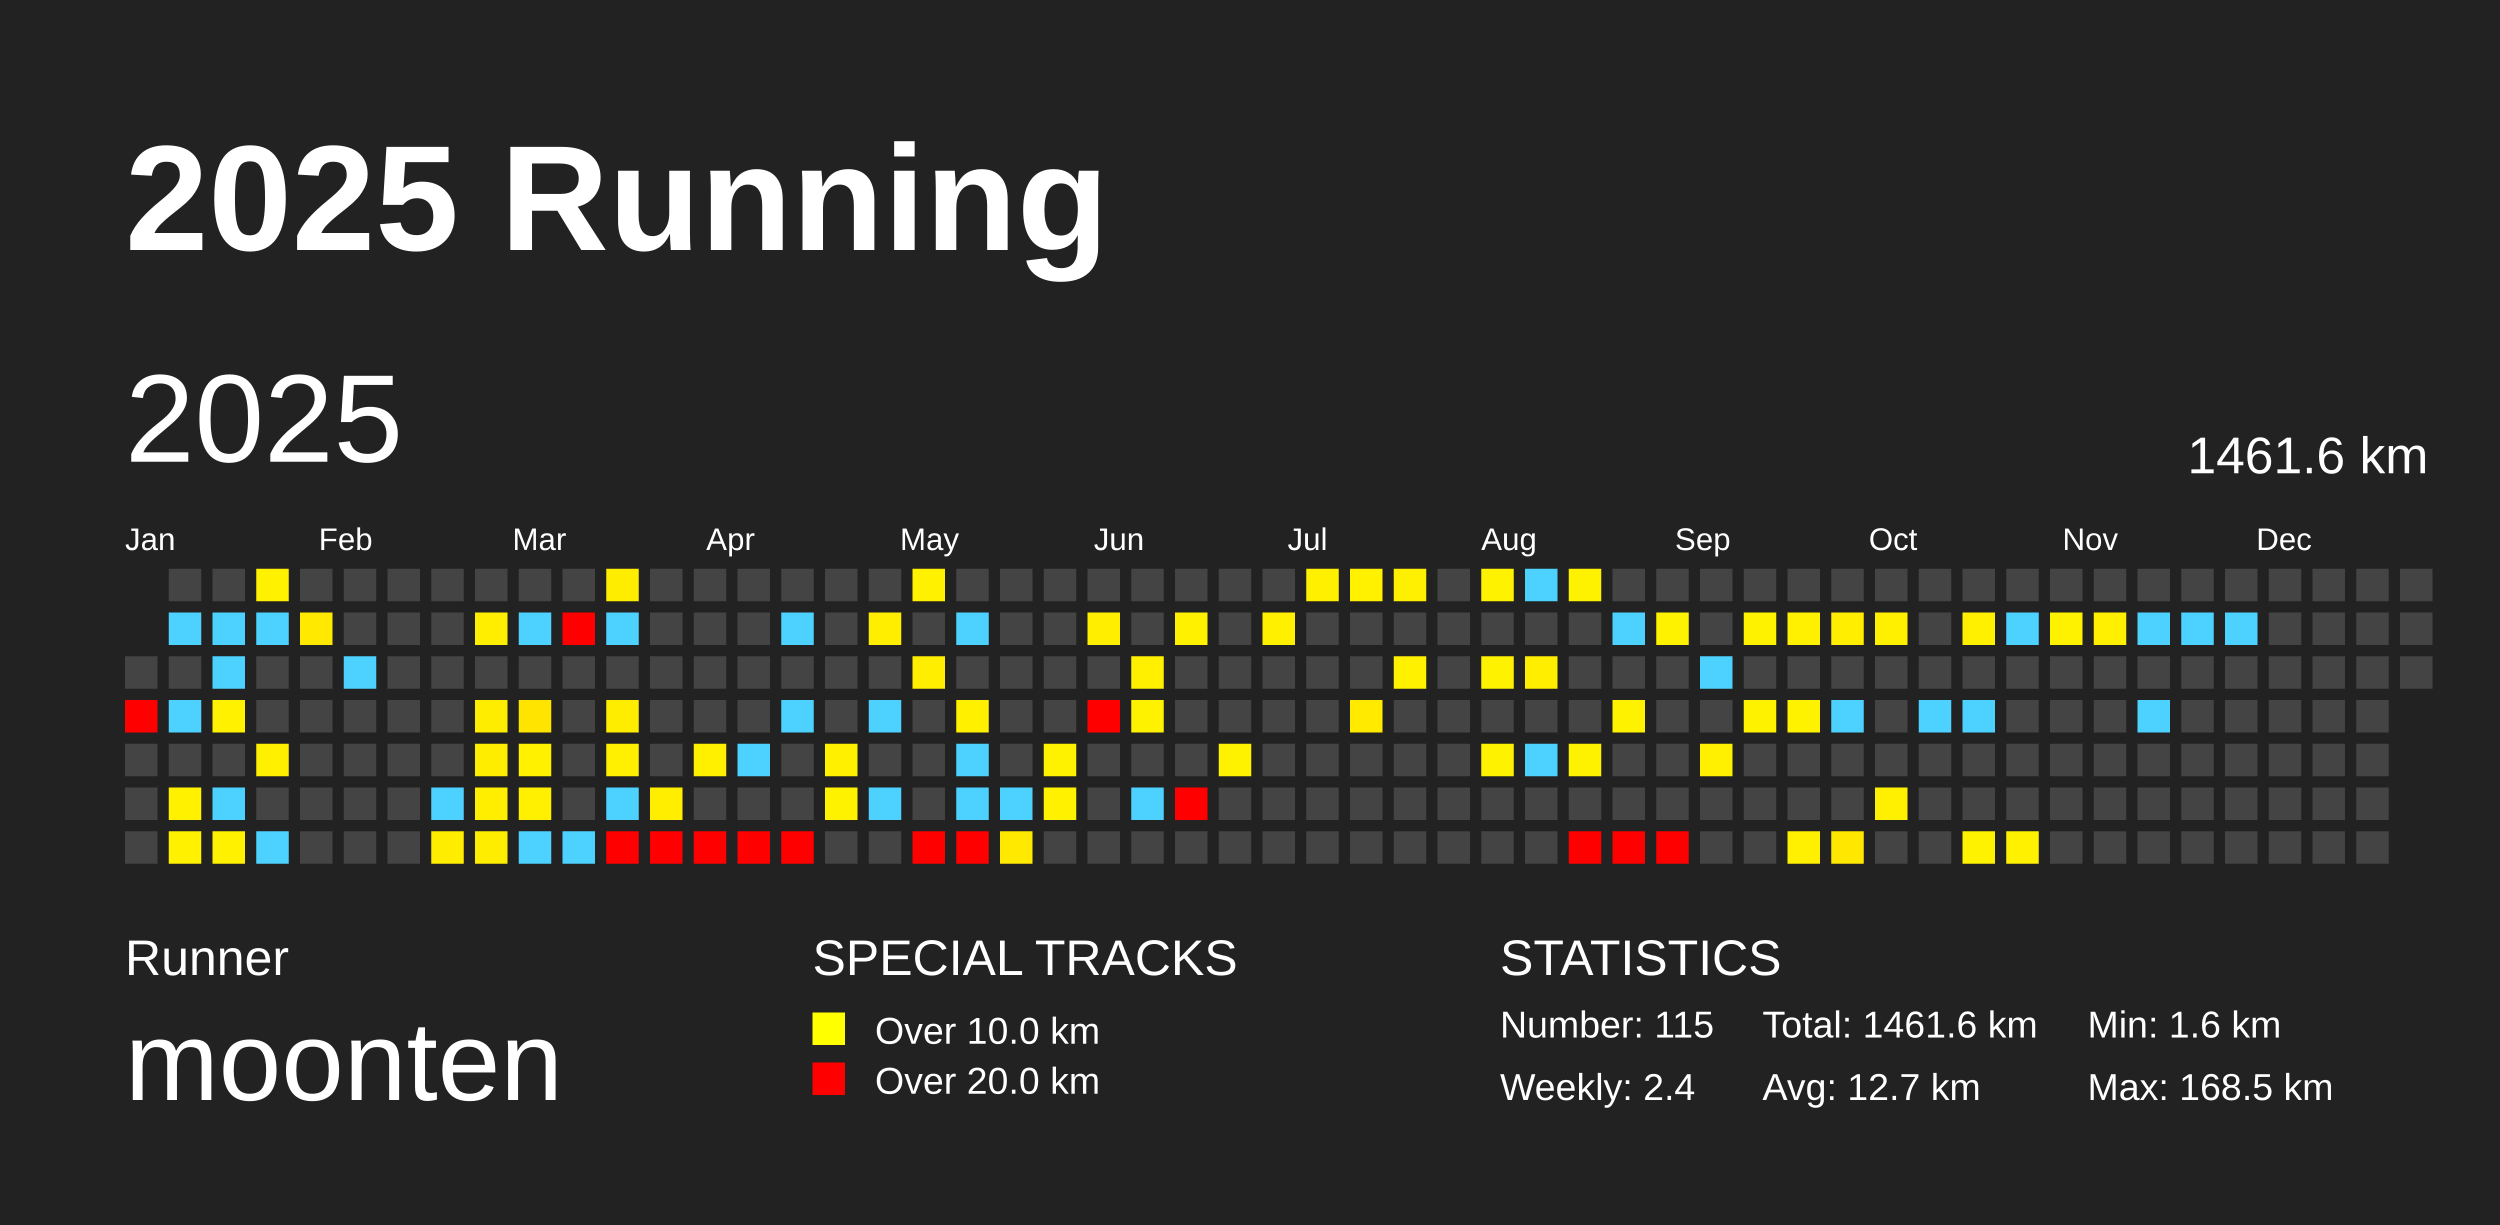
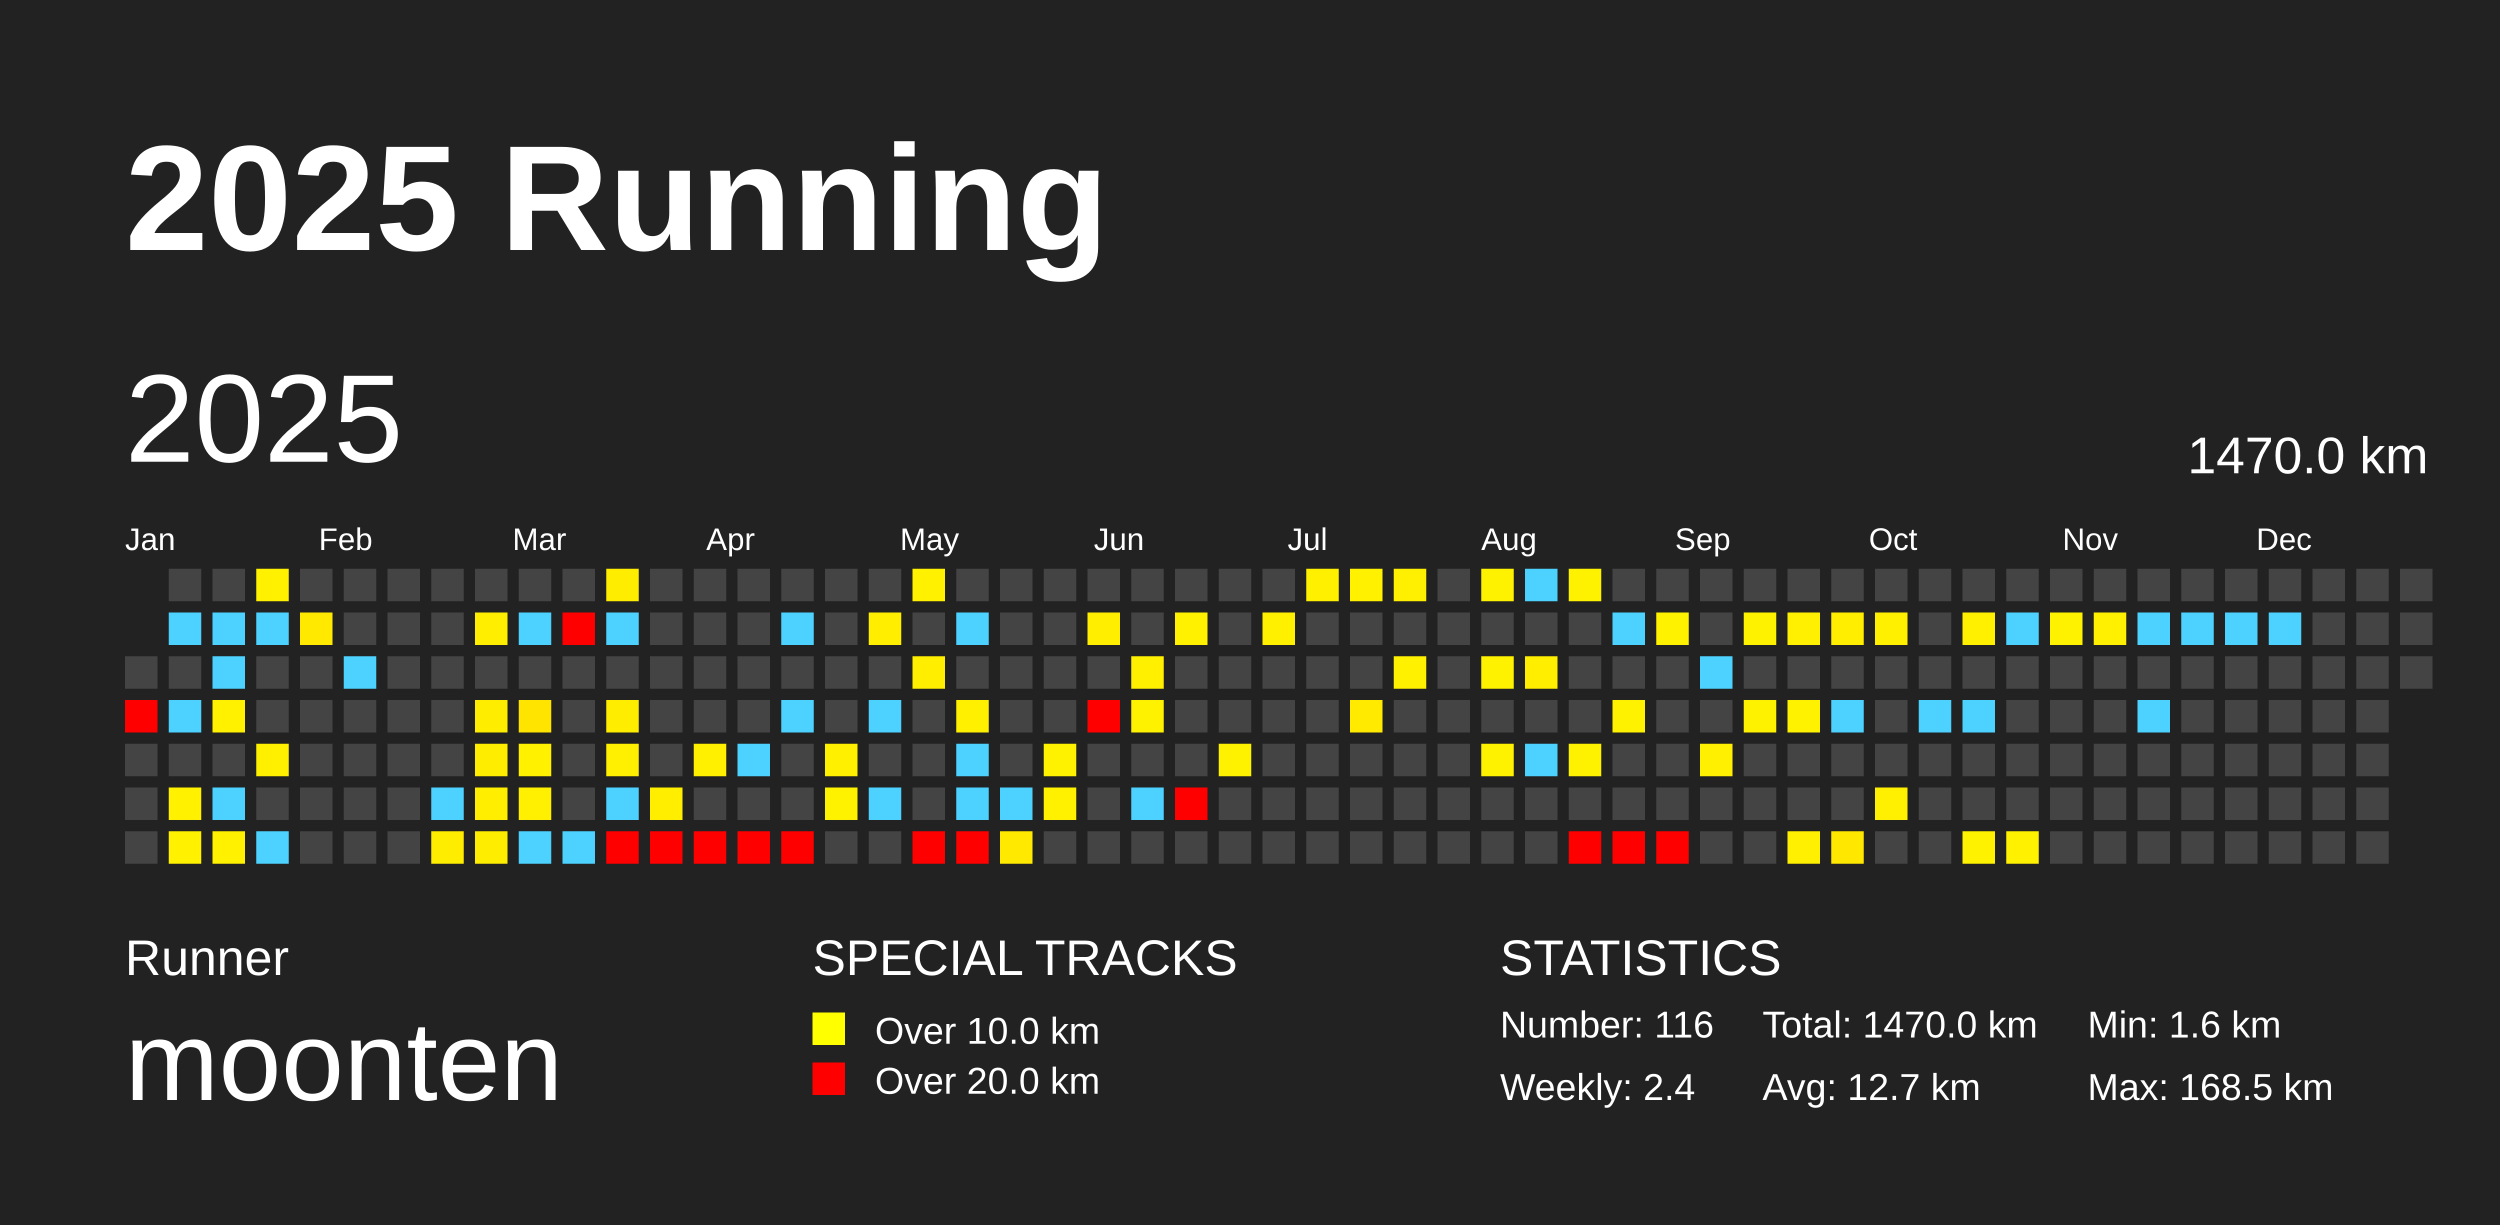
<svg xmlns="http://www.w3.org/2000/svg" baseProfile="full" height="98mm" version="1.1" viewBox="0,0,200,98" width="200mm">
  <defs />
  <rect fill="#222222" height="98" width="200" x="0" y="0" />
  <text fill="#FFFFFF" style="font-size:12px; font-family:Arial; font-weight:bold;" x="10" y="20">2025 Running</text>
  <text fill="#FFFFFF" style="font-size:4px; font-family:Arial" x="10" y="78">Runner</text>
  <text fill="#FFFFFF" style="font-size:9px; font-family:Arial" x="10" y="88">moonten</text>
  <text fill="#FFFFFF" style="font-size:4px; font-family:Arial" x="65" y="78">SPECIAL TRACKS</text>
  <rect fill="yellow" height="2.6" width="2.6" x="65" y="81" />
  <text fill="#FFFFFF" style="font-size:3px; font-family:Arial" x="70" y="83.5">Over 10.0 km</text>
  <rect fill="red" height="2.6" width="2.6" x="65" y="85" />
  <text fill="#FFFFFF" style="font-size:3px; font-family:Arial" x="70" y="87.5">Over 20.0 km</text>
  <text fill="#FFFFFF" style="font-size:4px; font-family:Arial" x="120" y="78">STATISTICS</text>
-   <text fill="#FFFFFF" style="font-size:3px; font-family:Arial" x="120" y="83">Number: 115</text>
+   <text fill="#FFFFFF" style="font-size:3px; font-family:Arial" x="120" y="83">Number: 116</text>
  <text fill="#FFFFFF" style="font-size:3px; font-family:Arial" x="120" y="88">Weekly: 2.4</text>
-   <text fill="#FFFFFF" style="font-size:3px; font-family:Arial" x="141" y="83">Total: 1461.6 km</text>
+   <text fill="#FFFFFF" style="font-size:3px; font-family:Arial" x="141" y="83">Total: 1470.0 km</text>
  <text fill="#FFFFFF" style="font-size:3px; font-family:Arial" x="141" y="88">Avg: 12.7 km</text>
  <text fill="#FFFFFF" style="font-size:3px; font-family:Arial" x="167" y="83">Min: 1.6 km</text>
  <text fill="#FFFFFF" style="font-size:3px; font-family:Arial" x="167" y="88">Max: 168.5 km</text>
  <text dominant-baseline="hanging" fill="#FFFFFF" style="font-size:10.0px; font-family:Arial;" x="10" y="30">2025</text>
-   <text dominant-baseline="hanging" fill="#FFFFFF" style="font-size:4.125px; font-family:Arial;" x="175" y="35">1461.6 km</text>
+   <text dominant-baseline="hanging" fill="#FFFFFF" style="font-size:4.125px; font-family:Arial;" x="175" y="35">1470.0 km</text>
  <text fill="#FFFFFF" style="font-size:2.5px; font-family:Arial" x="10.0" y="44">Jan</text>
  <text fill="#FFFFFF" style="font-size:2.5px; font-family:Arial" x="25.5" y="44">Feb</text>
  <text fill="#FFFFFF" style="font-size:2.5px; font-family:Arial" x="41.0" y="44">Mar</text>
  <text fill="#FFFFFF" style="font-size:2.5px; font-family:Arial" x="56.5" y="44">Apr</text>
  <text fill="#FFFFFF" style="font-size:2.5px; font-family:Arial" x="72.0" y="44">May</text>
  <text fill="#FFFFFF" style="font-size:2.5px; font-family:Arial" x="87.5" y="44">Jun</text>
  <text fill="#FFFFFF" style="font-size:2.5px; font-family:Arial" x="103.0" y="44">Jul</text>
  <text fill="#FFFFFF" style="font-size:2.5px; font-family:Arial" x="118.5" y="44">Aug</text>
  <text fill="#FFFFFF" style="font-size:2.5px; font-family:Arial" x="134.0" y="44">Sep</text>
  <text fill="#FFFFFF" style="font-size:2.5px; font-family:Arial" x="149.5" y="44">Oct</text>
  <text fill="#FFFFFF" style="font-size:2.5px; font-family:Arial" x="165.0" y="44">Nov</text>
  <text fill="#FFFFFF" style="font-size:2.5px; font-family:Arial" x="180.5" y="44">Dec</text>
  <rect fill="#444444" height="2.6" width="2.6" x="10.0" y="52.5" />
  <rect fill="red" height="2.6" width="2.6" x="10.0" y="56.0" />
  <rect fill="#444444" height="2.6" width="2.6" x="10.0" y="59.5" />
  <rect fill="#444444" height="2.6" width="2.6" x="10.0" y="63.0" />
  <rect fill="#444444" height="2.6" width="2.6" x="10.0" y="66.5" />
  <rect fill="#444444" height="2.6" width="2.6" x="13.5" y="45.5" />
  <rect fill="#4dd2ff" height="2.6" width="2.6" x="13.5" y="49.0" />
  <rect fill="#444444" height="2.6" width="2.6" x="13.5" y="52.5" />
  <rect fill="#4dd2ff" height="2.6" width="2.6" x="13.5" y="56.0" />
  <rect fill="#444444" height="2.6" width="2.6" x="13.5" y="59.5" />
  <rect fill="#fff100" height="2.6" width="2.6" x="13.5" y="63.0" />
  <rect fill="#fff100" height="2.6" width="2.6" x="13.5" y="66.5" />
  <rect fill="#444444" height="2.6" width="2.6" x="17.0" y="45.5" />
  <rect fill="#4dd2ff" height="2.6" width="2.6" x="17.0" y="49.0" />
  <rect fill="#4dd2ff" height="2.6" width="2.6" x="17.0" y="52.5" />
  <rect fill="#fff100" height="2.6" width="2.6" x="17.0" y="56.0" />
  <rect fill="#444444" height="2.6" width="2.6" x="17.0" y="59.5" />
  <rect fill="#4dd2ff" height="2.6" width="2.6" x="17.0" y="63.0" />
  <rect fill="#fff100" height="2.6" width="2.6" x="17.0" y="66.5" />
  <rect fill="#fff100" height="2.6" width="2.6" x="20.5" y="45.5" />
  <rect fill="#4dd2ff" height="2.6" width="2.6" x="20.5" y="49.0" />
  <rect fill="#444444" height="2.6" width="2.6" x="20.5" y="52.5" />
  <rect fill="#444444" height="2.6" width="2.6" x="20.5" y="56.0" />
  <rect fill="#fff000" height="2.6" width="2.6" x="20.5" y="59.5" />
  <rect fill="#444444" height="2.6" width="2.6" x="20.5" y="63.0" />
  <rect fill="#4dd2ff" height="2.6" width="2.6" x="20.5" y="66.5" />
  <rect fill="#444444" height="2.6" width="2.6" x="24.0" y="45.5" />
  <rect fill="#ffe900" height="2.6" width="2.6" x="24.0" y="49.0" />
  <rect fill="#444444" height="2.6" width="2.6" x="24.0" y="52.5" />
  <rect fill="#444444" height="2.6" width="2.6" x="24.0" y="56.0" />
  <rect fill="#444444" height="2.6" width="2.6" x="24.0" y="59.5" />
  <rect fill="#444444" height="2.6" width="2.6" x="24.0" y="63.0" />
  <rect fill="#444444" height="2.6" width="2.6" x="24.0" y="66.5" />
  <rect fill="#444444" height="2.6" width="2.6" x="27.5" y="45.5" />
  <rect fill="#444444" height="2.6" width="2.6" x="27.5" y="49.0" />
  <rect fill="#4dd2ff" height="2.6" width="2.6" x="27.5" y="52.5" />
  <rect fill="#444444" height="2.6" width="2.6" x="27.5" y="56.0" />
  <rect fill="#444444" height="2.6" width="2.6" x="27.5" y="59.5" />
  <rect fill="#444444" height="2.6" width="2.6" x="27.5" y="63.0" />
  <rect fill="#444444" height="2.6" width="2.6" x="27.5" y="66.5" />
  <rect fill="#444444" height="2.6" width="2.6" x="31.0" y="45.5" />
  <rect fill="#444444" height="2.6" width="2.6" x="31.0" y="49.0" />
  <rect fill="#444444" height="2.6" width="2.6" x="31.0" y="52.5" />
  <rect fill="#444444" height="2.6" width="2.6" x="31.0" y="56.0" />
  <rect fill="#444444" height="2.6" width="2.6" x="31.0" y="59.5" />
  <rect fill="#444444" height="2.6" width="2.6" x="31.0" y="63.0" />
  <rect fill="#444444" height="2.6" width="2.6" x="31.0" y="66.5" />
  <rect fill="#444444" height="2.6" width="2.6" x="34.5" y="45.5" />
  <rect fill="#444444" height="2.6" width="2.6" x="34.5" y="49.0" />
  <rect fill="#444444" height="2.6" width="2.6" x="34.5" y="52.5" />
  <rect fill="#444444" height="2.6" width="2.6" x="34.5" y="56.0" />
  <rect fill="#444444" height="2.6" width="2.6" x="34.5" y="59.5" />
  <rect fill="#4dd2ff" height="2.6" width="2.6" x="34.5" y="63.0" />
  <rect fill="#ffed00" height="2.6" width="2.6" x="34.5" y="66.5" />
  <rect fill="#444444" height="2.6" width="2.6" x="38.0" y="45.5" />
  <rect fill="#ffee00" height="2.6" width="2.6" x="38.0" y="49.0" />
  <rect fill="#444444" height="2.6" width="2.6" x="38.0" y="52.5" />
  <rect fill="#ffed00" height="2.6" width="2.6" x="38.0" y="56.0" />
  <rect fill="#ffed00" height="2.6" width="2.6" x="38.0" y="59.5" />
  <rect fill="#ffee00" height="2.6" width="2.6" x="38.0" y="63.0" />
  <rect fill="#ffed00" height="2.6" width="2.6" x="38.0" y="66.5" />
  <rect fill="#444444" height="2.6" width="2.6" x="41.5" y="45.5" />
  <rect fill="#4dd2ff" height="2.6" width="2.6" x="41.5" y="49.0" />
  <rect fill="#444444" height="2.6" width="2.6" x="41.5" y="52.5" />
  <rect fill="#ffe400" height="2.6" width="2.6" x="41.5" y="56.0" />
  <rect fill="#fff100" height="2.6" width="2.6" x="41.5" y="59.5" />
  <rect fill="#ffef00" height="2.6" width="2.6" x="41.5" y="63.0" />
  <rect fill="#4dd2ff" height="2.6" width="2.6" x="41.5" y="66.5" />
  <rect fill="#444444" height="2.6" width="2.6" x="45.0" y="45.5" />
  <rect fill="red" height="2.6" width="2.6" x="45.0" y="49.0" />
  <rect fill="#444444" height="2.6" width="2.6" x="45.0" y="52.5" />
  <rect fill="#444444" height="2.6" width="2.6" x="45.0" y="56.0" />
  <rect fill="#444444" height="2.6" width="2.6" x="45.0" y="59.5" />
  <rect fill="#444444" height="2.6" width="2.6" x="45.0" y="63.0" />
  <rect fill="#4dd2ff" height="2.6" width="2.6" x="45.0" y="66.5" />
  <rect fill="#ffed00" height="2.6" width="2.6" x="48.5" y="45.5" />
  <rect fill="#4dd2ff" height="2.6" width="2.6" x="48.5" y="49.0" />
  <rect fill="#444444" height="2.6" width="2.6" x="48.5" y="52.5" />
  <rect fill="#ffed00" height="2.6" width="2.6" x="48.5" y="56.0" />
  <rect fill="#ffef00" height="2.6" width="2.6" x="48.5" y="59.5" />
  <rect fill="#4dd2ff" height="2.6" width="2.6" x="48.5" y="63.0" />
  <rect fill="red" height="2.6" width="2.6" x="48.5" y="66.5" />
  <rect fill="#444444" height="2.6" width="2.6" x="52.0" y="45.5" />
  <rect fill="#444444" height="2.6" width="2.6" x="52.0" y="49.0" />
  <rect fill="#444444" height="2.6" width="2.6" x="52.0" y="52.5" />
  <rect fill="#444444" height="2.6" width="2.6" x="52.0" y="56.0" />
  <rect fill="#444444" height="2.6" width="2.6" x="52.0" y="59.5" />
  <rect fill="#ffee00" height="2.6" width="2.6" x="52.0" y="63.0" />
  <rect fill="red" height="2.6" width="2.6" x="52.0" y="66.5" />
  <rect fill="#444444" height="2.6" width="2.6" x="55.5" y="45.5" />
  <rect fill="#444444" height="2.6" width="2.6" x="55.5" y="49.0" />
  <rect fill="#444444" height="2.6" width="2.6" x="55.5" y="52.5" />
  <rect fill="#444444" height="2.6" width="2.6" x="55.5" y="56.0" />
  <rect fill="#fff000" height="2.6" width="2.6" x="55.5" y="59.5" />
  <rect fill="#444444" height="2.6" width="2.6" x="55.5" y="63.0" />
  <rect fill="red" height="2.6" width="2.6" x="55.5" y="66.5" />
  <rect fill="#444444" height="2.6" width="2.6" x="59.0" y="45.5" />
  <rect fill="#444444" height="2.6" width="2.6" x="59.0" y="49.0" />
  <rect fill="#444444" height="2.6" width="2.6" x="59.0" y="52.5" />
  <rect fill="#444444" height="2.6" width="2.6" x="59.0" y="56.0" />
  <rect fill="#4dd2ff" height="2.6" width="2.6" x="59.0" y="59.5" />
  <rect fill="#444444" height="2.6" width="2.6" x="59.0" y="63.0" />
  <rect fill="red" height="2.6" width="2.6" x="59.0" y="66.5" />
  <rect fill="#444444" height="2.6" width="2.6" x="62.5" y="45.5" />
  <rect fill="#4dd2ff" height="2.6" width="2.6" x="62.5" y="49.0" />
  <rect fill="#444444" height="2.6" width="2.6" x="62.5" y="52.5" />
  <rect fill="#4dd2ff" height="2.6" width="2.6" x="62.5" y="56.0" />
  <rect fill="#444444" height="2.6" width="2.6" x="62.5" y="59.5" />
  <rect fill="#444444" height="2.6" width="2.6" x="62.5" y="63.0" />
  <rect fill="red" height="2.6" width="2.6" x="62.5" y="66.5" />
  <rect fill="#444444" height="2.6" width="2.6" x="66.0" y="45.5" />
  <rect fill="#444444" height="2.6" width="2.6" x="66.0" y="49.0" />
  <rect fill="#444444" height="2.6" width="2.6" x="66.0" y="52.5" />
  <rect fill="#444444" height="2.6" width="2.6" x="66.0" y="56.0" />
  <rect fill="#fff000" height="2.6" width="2.6" x="66.0" y="59.5" />
  <rect fill="#fff200" height="2.6" width="2.6" x="66.0" y="63.0" />
  <rect fill="#444444" height="2.6" width="2.6" x="66.0" y="66.5" />
  <rect fill="#444444" height="2.6" width="2.6" x="69.5" y="45.5" />
  <rect fill="#ffee00" height="2.6" width="2.6" x="69.5" y="49.0" />
  <rect fill="#444444" height="2.6" width="2.6" x="69.5" y="52.5" />
  <rect fill="#4dd2ff" height="2.6" width="2.6" x="69.5" y="56.0" />
  <rect fill="#444444" height="2.6" width="2.6" x="69.5" y="59.5" />
  <rect fill="#4dd2ff" height="2.6" width="2.6" x="69.5" y="63.0" />
  <rect fill="#444444" height="2.6" width="2.6" x="69.5" y="66.5" />
  <rect fill="#fff100" height="2.6" width="2.6" x="73.0" y="45.5" />
  <rect fill="#444444" height="2.6" width="2.6" x="73.0" y="49.0" />
  <rect fill="#ffee00" height="2.6" width="2.6" x="73.0" y="52.5" />
  <rect fill="#444444" height="2.6" width="2.6" x="73.0" y="56.0" />
  <rect fill="#444444" height="2.6" width="2.6" x="73.0" y="59.5" />
  <rect fill="#444444" height="2.6" width="2.6" x="73.0" y="63.0" />
  <rect fill="red" height="2.6" width="2.6" x="73.0" y="66.5" />
  <rect fill="#444444" height="2.6" width="2.6" x="76.5" y="45.5" />
  <rect fill="#4dd2ff" height="2.6" width="2.6" x="76.5" y="49.0" />
  <rect fill="#444444" height="2.6" width="2.6" x="76.5" y="52.5" />
  <rect fill="#fff000" height="2.6" width="2.6" x="76.5" y="56.0" />
  <rect fill="#4dd2ff" height="2.6" width="2.6" x="76.5" y="59.5" />
  <rect fill="#4dd2ff" height="2.6" width="2.6" x="76.5" y="63.0" />
  <rect fill="red" height="2.6" width="2.6" x="76.5" y="66.5" />
  <rect fill="#444444" height="2.6" width="2.6" x="80.0" y="45.5" />
  <rect fill="#444444" height="2.6" width="2.6" x="80.0" y="49.0" />
  <rect fill="#444444" height="2.6" width="2.6" x="80.0" y="52.5" />
  <rect fill="#444444" height="2.6" width="2.6" x="80.0" y="56.0" />
  <rect fill="#444444" height="2.6" width="2.6" x="80.0" y="59.5" />
  <rect fill="#4dd2ff" height="2.6" width="2.6" x="80.0" y="63.0" />
  <rect fill="#ffe900" height="2.6" width="2.6" x="80.0" y="66.5" />
  <rect fill="#444444" height="2.6" width="2.6" x="83.5" y="45.5" />
  <rect fill="#444444" height="2.6" width="2.6" x="83.5" y="49.0" />
  <rect fill="#444444" height="2.6" width="2.6" x="83.5" y="52.5" />
  <rect fill="#444444" height="2.6" width="2.6" x="83.5" y="56.0" />
  <rect fill="#fff200" height="2.6" width="2.6" x="83.5" y="59.5" />
  <rect fill="#fff100" height="2.6" width="2.6" x="83.5" y="63.0" />
  <rect fill="#444444" height="2.6" width="2.6" x="83.5" y="66.5" />
  <rect fill="#444444" height="2.6" width="2.6" x="87.0" y="45.5" />
  <rect fill="#ffee00" height="2.6" width="2.6" x="87.0" y="49.0" />
  <rect fill="#444444" height="2.6" width="2.6" x="87.0" y="52.5" />
  <rect fill="red" height="2.6" width="2.6" x="87.0" y="56.0" />
  <rect fill="#444444" height="2.6" width="2.6" x="87.0" y="59.5" />
  <rect fill="#444444" height="2.6" width="2.6" x="87.0" y="63.0" />
  <rect fill="#444444" height="2.6" width="2.6" x="87.0" y="66.5" />
  <rect fill="#444444" height="2.6" width="2.6" x="90.5" y="45.5" />
  <rect fill="#444444" height="2.6" width="2.6" x="90.5" y="49.0" />
  <rect fill="#fff000" height="2.6" width="2.6" x="90.5" y="52.5" />
  <rect fill="#fff200" height="2.6" width="2.6" x="90.5" y="56.0" />
  <rect fill="#444444" height="2.6" width="2.6" x="90.5" y="59.5" />
  <rect fill="#4dd2ff" height="2.6" width="2.6" x="90.5" y="63.0" />
  <rect fill="#444444" height="2.6" width="2.6" x="90.5" y="66.5" />
  <rect fill="#444444" height="2.6" width="2.6" x="94.0" y="45.5" />
  <rect fill="#fff100" height="2.6" width="2.6" x="94.0" y="49.0" />
  <rect fill="#444444" height="2.6" width="2.6" x="94.0" y="52.5" />
  <rect fill="#444444" height="2.6" width="2.6" x="94.0" y="56.0" />
  <rect fill="#444444" height="2.6" width="2.6" x="94.0" y="59.5" />
  <rect fill="red" height="2.6" width="2.6" x="94.0" y="63.0" />
  <rect fill="#444444" height="2.6" width="2.6" x="94.0" y="66.5" />
  <rect fill="#444444" height="2.6" width="2.6" x="97.5" y="45.5" />
  <rect fill="#444444" height="2.6" width="2.6" x="97.5" y="49.0" />
  <rect fill="#444444" height="2.6" width="2.6" x="97.5" y="52.5" />
  <rect fill="#444444" height="2.6" width="2.6" x="97.5" y="56.0" />
  <rect fill="#fff200" height="2.6" width="2.6" x="97.5" y="59.5" />
  <rect fill="#444444" height="2.6" width="2.6" x="97.5" y="63.0" />
  <rect fill="#444444" height="2.6" width="2.6" x="97.5" y="66.5" />
  <rect fill="#444444" height="2.6" width="2.6" x="101.0" y="45.5" />
  <rect fill="#fff000" height="2.6" width="2.6" x="101.0" y="49.0" />
  <rect fill="#444444" height="2.6" width="2.6" x="101.0" y="52.5" />
  <rect fill="#444444" height="2.6" width="2.6" x="101.0" y="56.0" />
  <rect fill="#444444" height="2.6" width="2.6" x="101.0" y="59.5" />
  <rect fill="#444444" height="2.6" width="2.6" x="101.0" y="63.0" />
  <rect fill="#444444" height="2.6" width="2.6" x="101.0" y="66.5" />
  <rect fill="#fff000" height="2.6" width="2.6" x="104.5" y="45.5" />
  <rect fill="#444444" height="2.6" width="2.6" x="104.5" y="49.0" />
  <rect fill="#444444" height="2.6" width="2.6" x="104.5" y="52.5" />
  <rect fill="#444444" height="2.6" width="2.6" x="104.5" y="56.0" />
  <rect fill="#444444" height="2.6" width="2.6" x="104.5" y="59.5" />
  <rect fill="#444444" height="2.6" width="2.6" x="104.5" y="63.0" />
  <rect fill="#444444" height="2.6" width="2.6" x="104.5" y="66.5" />
  <rect fill="#fff100" height="2.6" width="2.6" x="108.0" y="45.5" />
  <rect fill="#444444" height="2.6" width="2.6" x="108.0" y="49.0" />
  <rect fill="#444444" height="2.6" width="2.6" x="108.0" y="52.5" />
  <rect fill="#ffea00" height="2.6" width="2.6" x="108.0" y="56.0" />
  <rect fill="#444444" height="2.6" width="2.6" x="108.0" y="59.5" />
  <rect fill="#444444" height="2.6" width="2.6" x="108.0" y="63.0" />
  <rect fill="#444444" height="2.6" width="2.6" x="108.0" y="66.5" />
  <rect fill="#ffef00" height="2.6" width="2.6" x="111.5" y="45.5" />
  <rect fill="#444444" height="2.6" width="2.6" x="111.5" y="49.0" />
  <rect fill="#fff100" height="2.6" width="2.6" x="111.5" y="52.5" />
  <rect fill="#444444" height="2.6" width="2.6" x="111.5" y="56.0" />
  <rect fill="#444444" height="2.6" width="2.6" x="111.5" y="59.5" />
  <rect fill="#444444" height="2.6" width="2.6" x="111.5" y="63.0" />
  <rect fill="#444444" height="2.6" width="2.6" x="111.5" y="66.5" />
  <rect fill="#444444" height="2.6" width="2.6" x="115.0" y="45.5" />
  <rect fill="#444444" height="2.6" width="2.6" x="115.0" y="49.0" />
  <rect fill="#444444" height="2.6" width="2.6" x="115.0" y="52.5" />
  <rect fill="#444444" height="2.6" width="2.6" x="115.0" y="56.0" />
  <rect fill="#444444" height="2.6" width="2.6" x="115.0" y="59.5" />
  <rect fill="#444444" height="2.6" width="2.6" x="115.0" y="63.0" />
  <rect fill="#444444" height="2.6" width="2.6" x="115.0" y="66.5" />
  <rect fill="#fff200" height="2.6" width="2.6" x="118.5" y="45.5" />
  <rect fill="#444444" height="2.6" width="2.6" x="118.5" y="49.0" />
  <rect fill="#fff200" height="2.6" width="2.6" x="118.5" y="52.5" />
  <rect fill="#444444" height="2.6" width="2.6" x="118.5" y="56.0" />
  <rect fill="#fff200" height="2.6" width="2.6" x="118.5" y="59.5" />
  <rect fill="#444444" height="2.6" width="2.6" x="118.5" y="63.0" />
  <rect fill="#444444" height="2.6" width="2.6" x="118.5" y="66.5" />
  <rect fill="#4dd2ff" height="2.6" width="2.6" x="122.0" y="45.5" />
  <rect fill="#444444" height="2.6" width="2.6" x="122.0" y="49.0" />
  <rect fill="#ffee00" height="2.6" width="2.6" x="122.0" y="52.5" />
  <rect fill="#444444" height="2.6" width="2.6" x="122.0" y="56.0" />
  <rect fill="#4dd2ff" height="2.6" width="2.6" x="122.0" y="59.5" />
  <rect fill="#444444" height="2.6" width="2.6" x="122.0" y="63.0" />
  <rect fill="#444444" height="2.6" width="2.6" x="122.0" y="66.5" />
  <rect fill="#fff200" height="2.6" width="2.6" x="125.5" y="45.5" />
  <rect fill="#444444" height="2.6" width="2.6" x="125.5" y="49.0" />
  <rect fill="#444444" height="2.6" width="2.6" x="125.5" y="52.5" />
  <rect fill="#444444" height="2.6" width="2.6" x="125.5" y="56.0" />
  <rect fill="#fff200" height="2.6" width="2.6" x="125.5" y="59.5" />
  <rect fill="#444444" height="2.6" width="2.6" x="125.5" y="63.0" />
  <rect fill="red" height="2.6" width="2.6" x="125.5" y="66.5" />
  <rect fill="#444444" height="2.6" width="2.6" x="129.0" y="45.5" />
  <rect fill="#4dd2ff" height="2.6" width="2.6" x="129.0" y="49.0" />
  <rect fill="#444444" height="2.6" width="2.6" x="129.0" y="52.5" />
  <rect fill="#fff200" height="2.6" width="2.6" x="129.0" y="56.0" />
  <rect fill="#444444" height="2.6" width="2.6" x="129.0" y="59.5" />
  <rect fill="#444444" height="2.6" width="2.6" x="129.0" y="63.0" />
  <rect fill="red" height="2.6" width="2.6" x="129.0" y="66.5" />
  <rect fill="#444444" height="2.6" width="2.6" x="132.5" y="45.5" />
  <rect fill="#fff200" height="2.6" width="2.6" x="132.5" y="49.0" />
  <rect fill="#444444" height="2.6" width="2.6" x="132.5" y="52.5" />
  <rect fill="#444444" height="2.6" width="2.6" x="132.5" y="56.0" />
  <rect fill="#444444" height="2.6" width="2.6" x="132.5" y="59.5" />
  <rect fill="#444444" height="2.6" width="2.6" x="132.5" y="63.0" />
  <rect fill="red" height="2.6" width="2.6" x="132.5" y="66.5" />
  <rect fill="#444444" height="2.6" width="2.6" x="136.0" y="45.5" />
  <rect fill="#444444" height="2.6" width="2.6" x="136.0" y="49.0" />
  <rect fill="#4dd2ff" height="2.6" width="2.6" x="136.0" y="52.5" />
  <rect fill="#444444" height="2.6" width="2.6" x="136.0" y="56.0" />
  <rect fill="#ffef00" height="2.6" width="2.6" x="136.0" y="59.5" />
  <rect fill="#444444" height="2.6" width="2.6" x="136.0" y="63.0" />
  <rect fill="#444444" height="2.6" width="2.6" x="136.0" y="66.5" />
  <rect fill="#444444" height="2.6" width="2.6" x="139.5" y="45.5" />
  <rect fill="#fff200" height="2.6" width="2.6" x="139.5" y="49.0" />
  <rect fill="#444444" height="2.6" width="2.6" x="139.5" y="52.5" />
  <rect fill="#fff200" height="2.6" width="2.6" x="139.5" y="56.0" />
  <rect fill="#444444" height="2.6" width="2.6" x="139.5" y="59.5" />
  <rect fill="#444444" height="2.6" width="2.6" x="139.5" y="63.0" />
  <rect fill="#444444" height="2.6" width="2.6" x="139.5" y="66.5" />
  <rect fill="#444444" height="2.6" width="2.6" x="143.0" y="45.5" />
  <rect fill="#ffef00" height="2.6" width="2.6" x="143.0" y="49.0" />
  <rect fill="#444444" height="2.6" width="2.6" x="143.0" y="52.5" />
  <rect fill="#fff200" height="2.6" width="2.6" x="143.0" y="56.0" />
  <rect fill="#444444" height="2.6" width="2.6" x="143.0" y="59.5" />
  <rect fill="#444444" height="2.6" width="2.6" x="143.0" y="63.0" />
  <rect fill="#ffef00" height="2.6" width="2.6" x="143.0" y="66.5" />
  <rect fill="#444444" height="2.6" width="2.6" x="146.5" y="45.5" />
  <rect fill="#ffee00" height="2.6" width="2.6" x="146.5" y="49.0" />
  <rect fill="#444444" height="2.6" width="2.6" x="146.5" y="52.5" />
  <rect fill="#4dd2ff" height="2.6" width="2.6" x="146.5" y="56.0" />
  <rect fill="#444444" height="2.6" width="2.6" x="146.5" y="59.5" />
  <rect fill="#444444" height="2.6" width="2.6" x="146.5" y="63.0" />
  <rect fill="#ffe700" height="2.6" width="2.6" x="146.5" y="66.5" />
  <rect fill="#444444" height="2.6" width="2.6" x="150.0" y="45.5" />
  <rect fill="#fff000" height="2.6" width="2.6" x="150.0" y="49.0" />
  <rect fill="#444444" height="2.6" width="2.6" x="150.0" y="52.5" />
  <rect fill="#444444" height="2.6" width="2.6" x="150.0" y="56.0" />
  <rect fill="#444444" height="2.6" width="2.6" x="150.0" y="59.5" />
  <rect fill="#ffef00" height="2.6" width="2.6" x="150.0" y="63.0" />
  <rect fill="#444444" height="2.6" width="2.6" x="150.0" y="66.5" />
  <rect fill="#444444" height="2.6" width="2.6" x="153.5" y="45.5" />
  <rect fill="#444444" height="2.6" width="2.6" x="153.5" y="49.0" />
  <rect fill="#444444" height="2.6" width="2.6" x="153.5" y="52.5" />
  <rect fill="#4dd2ff" height="2.6" width="2.6" x="153.5" y="56.0" />
  <rect fill="#444444" height="2.6" width="2.6" x="153.5" y="59.5" />
  <rect fill="#444444" height="2.6" width="2.6" x="153.5" y="63.0" />
  <rect fill="#444444" height="2.6" width="2.6" x="153.5" y="66.5" />
  <rect fill="#444444" height="2.6" width="2.6" x="157.0" y="45.5" />
  <rect fill="#fff000" height="2.6" width="2.6" x="157.0" y="49.0" />
  <rect fill="#444444" height="2.6" width="2.6" x="157.0" y="52.5" />
  <rect fill="#4dd2ff" height="2.6" width="2.6" x="157.0" y="56.0" />
  <rect fill="#444444" height="2.6" width="2.6" x="157.0" y="59.5" />
  <rect fill="#444444" height="2.6" width="2.6" x="157.0" y="63.0" />
  <rect fill="#fff200" height="2.6" width="2.6" x="157.0" y="66.5" />
  <rect fill="#444444" height="2.6" width="2.6" x="160.5" y="45.5" />
  <rect fill="#4dd2ff" height="2.6" width="2.6" x="160.5" y="49.0" />
  <rect fill="#444444" height="2.6" width="2.6" x="160.5" y="52.5" />
  <rect fill="#444444" height="2.6" width="2.6" x="160.5" y="56.0" />
  <rect fill="#444444" height="2.6" width="2.6" x="160.5" y="59.5" />
  <rect fill="#444444" height="2.6" width="2.6" x="160.5" y="63.0" />
  <rect fill="#fff100" height="2.6" width="2.6" x="160.5" y="66.5" />
  <rect fill="#444444" height="2.6" width="2.6" x="164.0" y="45.5" />
  <rect fill="#fff200" height="2.6" width="2.6" x="164.0" y="49.0" />
  <rect fill="#444444" height="2.6" width="2.6" x="164.0" y="52.5" />
  <rect fill="#444444" height="2.6" width="2.6" x="164.0" y="56.0" />
  <rect fill="#444444" height="2.6" width="2.6" x="164.0" y="59.5" />
  <rect fill="#444444" height="2.6" width="2.6" x="164.0" y="63.0" />
  <rect fill="#444444" height="2.6" width="2.6" x="164.0" y="66.5" />
  <rect fill="#444444" height="2.6" width="2.6" x="167.5" y="45.5" />
  <rect fill="#ffef00" height="2.6" width="2.6" x="167.5" y="49.0" />
  <rect fill="#444444" height="2.6" width="2.6" x="167.5" y="52.5" />
  <rect fill="#444444" height="2.6" width="2.6" x="167.5" y="56.0" />
  <rect fill="#444444" height="2.6" width="2.6" x="167.5" y="59.5" />
  <rect fill="#444444" height="2.6" width="2.6" x="167.5" y="63.0" />
  <rect fill="#444444" height="2.6" width="2.6" x="167.5" y="66.5" />
  <rect fill="#444444" height="2.6" width="2.6" x="171.0" y="45.5" />
  <rect fill="#4dd2ff" height="2.6" width="2.6" x="171.0" y="49.0" />
  <rect fill="#444444" height="2.6" width="2.6" x="171.0" y="52.5" />
  <rect fill="#4dd2ff" height="2.6" width="2.6" x="171.0" y="56.0" />
  <rect fill="#444444" height="2.6" width="2.6" x="171.0" y="59.5" />
  <rect fill="#444444" height="2.6" width="2.6" x="171.0" y="63.0" />
  <rect fill="#444444" height="2.6" width="2.6" x="171.0" y="66.5" />
  <rect fill="#444444" height="2.6" width="2.6" x="174.5" y="45.5" />
  <rect fill="#4dd2ff" height="2.6" width="2.6" x="174.5" y="49.0" />
  <rect fill="#444444" height="2.6" width="2.6" x="174.5" y="52.5" />
  <rect fill="#444444" height="2.6" width="2.6" x="174.5" y="56.0" />
  <rect fill="#444444" height="2.6" width="2.6" x="174.5" y="59.5" />
  <rect fill="#444444" height="2.6" width="2.6" x="174.5" y="63.0" />
  <rect fill="#444444" height="2.6" width="2.6" x="174.5" y="66.5" />
  <rect fill="#444444" height="2.6" width="2.6" x="178.0" y="45.5" />
  <rect fill="#4dd2ff" height="2.6" width="2.6" x="178.0" y="49.0" />
  <rect fill="#444444" height="2.6" width="2.6" x="178.0" y="52.5" />
  <rect fill="#444444" height="2.6" width="2.6" x="178.0" y="56.0" />
  <rect fill="#444444" height="2.6" width="2.6" x="178.0" y="59.5" />
  <rect fill="#444444" height="2.6" width="2.6" x="178.0" y="63.0" />
  <rect fill="#444444" height="2.6" width="2.6" x="178.0" y="66.5" />
  <rect fill="#444444" height="2.6" width="2.6" x="181.5" y="45.5" />
-   <rect fill="#444444" height="2.6" width="2.6" x="181.5" y="49.0" />
+   <rect fill="#4dd2ff" height="2.6" width="2.6" x="181.5" y="49.0" />
  <rect fill="#444444" height="2.6" width="2.6" x="181.5" y="52.5" />
  <rect fill="#444444" height="2.6" width="2.6" x="181.5" y="56.0" />
  <rect fill="#444444" height="2.6" width="2.6" x="181.5" y="59.5" />
  <rect fill="#444444" height="2.6" width="2.6" x="181.5" y="63.0" />
  <rect fill="#444444" height="2.6" width="2.6" x="181.5" y="66.5" />
  <rect fill="#444444" height="2.6" width="2.6" x="185.0" y="45.5" />
  <rect fill="#444444" height="2.6" width="2.6" x="185.0" y="49.0" />
  <rect fill="#444444" height="2.6" width="2.6" x="185.0" y="52.5" />
  <rect fill="#444444" height="2.6" width="2.6" x="185.0" y="56.0" />
  <rect fill="#444444" height="2.6" width="2.6" x="185.0" y="59.5" />
  <rect fill="#444444" height="2.6" width="2.6" x="185.0" y="63.0" />
  <rect fill="#444444" height="2.6" width="2.6" x="185.0" y="66.5" />
  <rect fill="#444444" height="2.6" width="2.6" x="188.5" y="45.5" />
  <rect fill="#444444" height="2.6" width="2.6" x="188.5" y="49.0" />
  <rect fill="#444444" height="2.6" width="2.6" x="188.5" y="52.5" />
  <rect fill="#444444" height="2.6" width="2.6" x="188.5" y="56.0" />
  <rect fill="#444444" height="2.6" width="2.6" x="188.5" y="59.5" />
  <rect fill="#444444" height="2.6" width="2.6" x="188.5" y="63.0" />
  <rect fill="#444444" height="2.6" width="2.6" x="188.5" y="66.5" />
  <rect fill="#444444" height="2.6" width="2.6" x="192.0" y="45.5" />
  <rect fill="#444444" height="2.6" width="2.6" x="192.0" y="49.0" />
  <rect fill="#444444" height="2.6" width="2.6" x="192.0" y="52.5" />
</svg>
